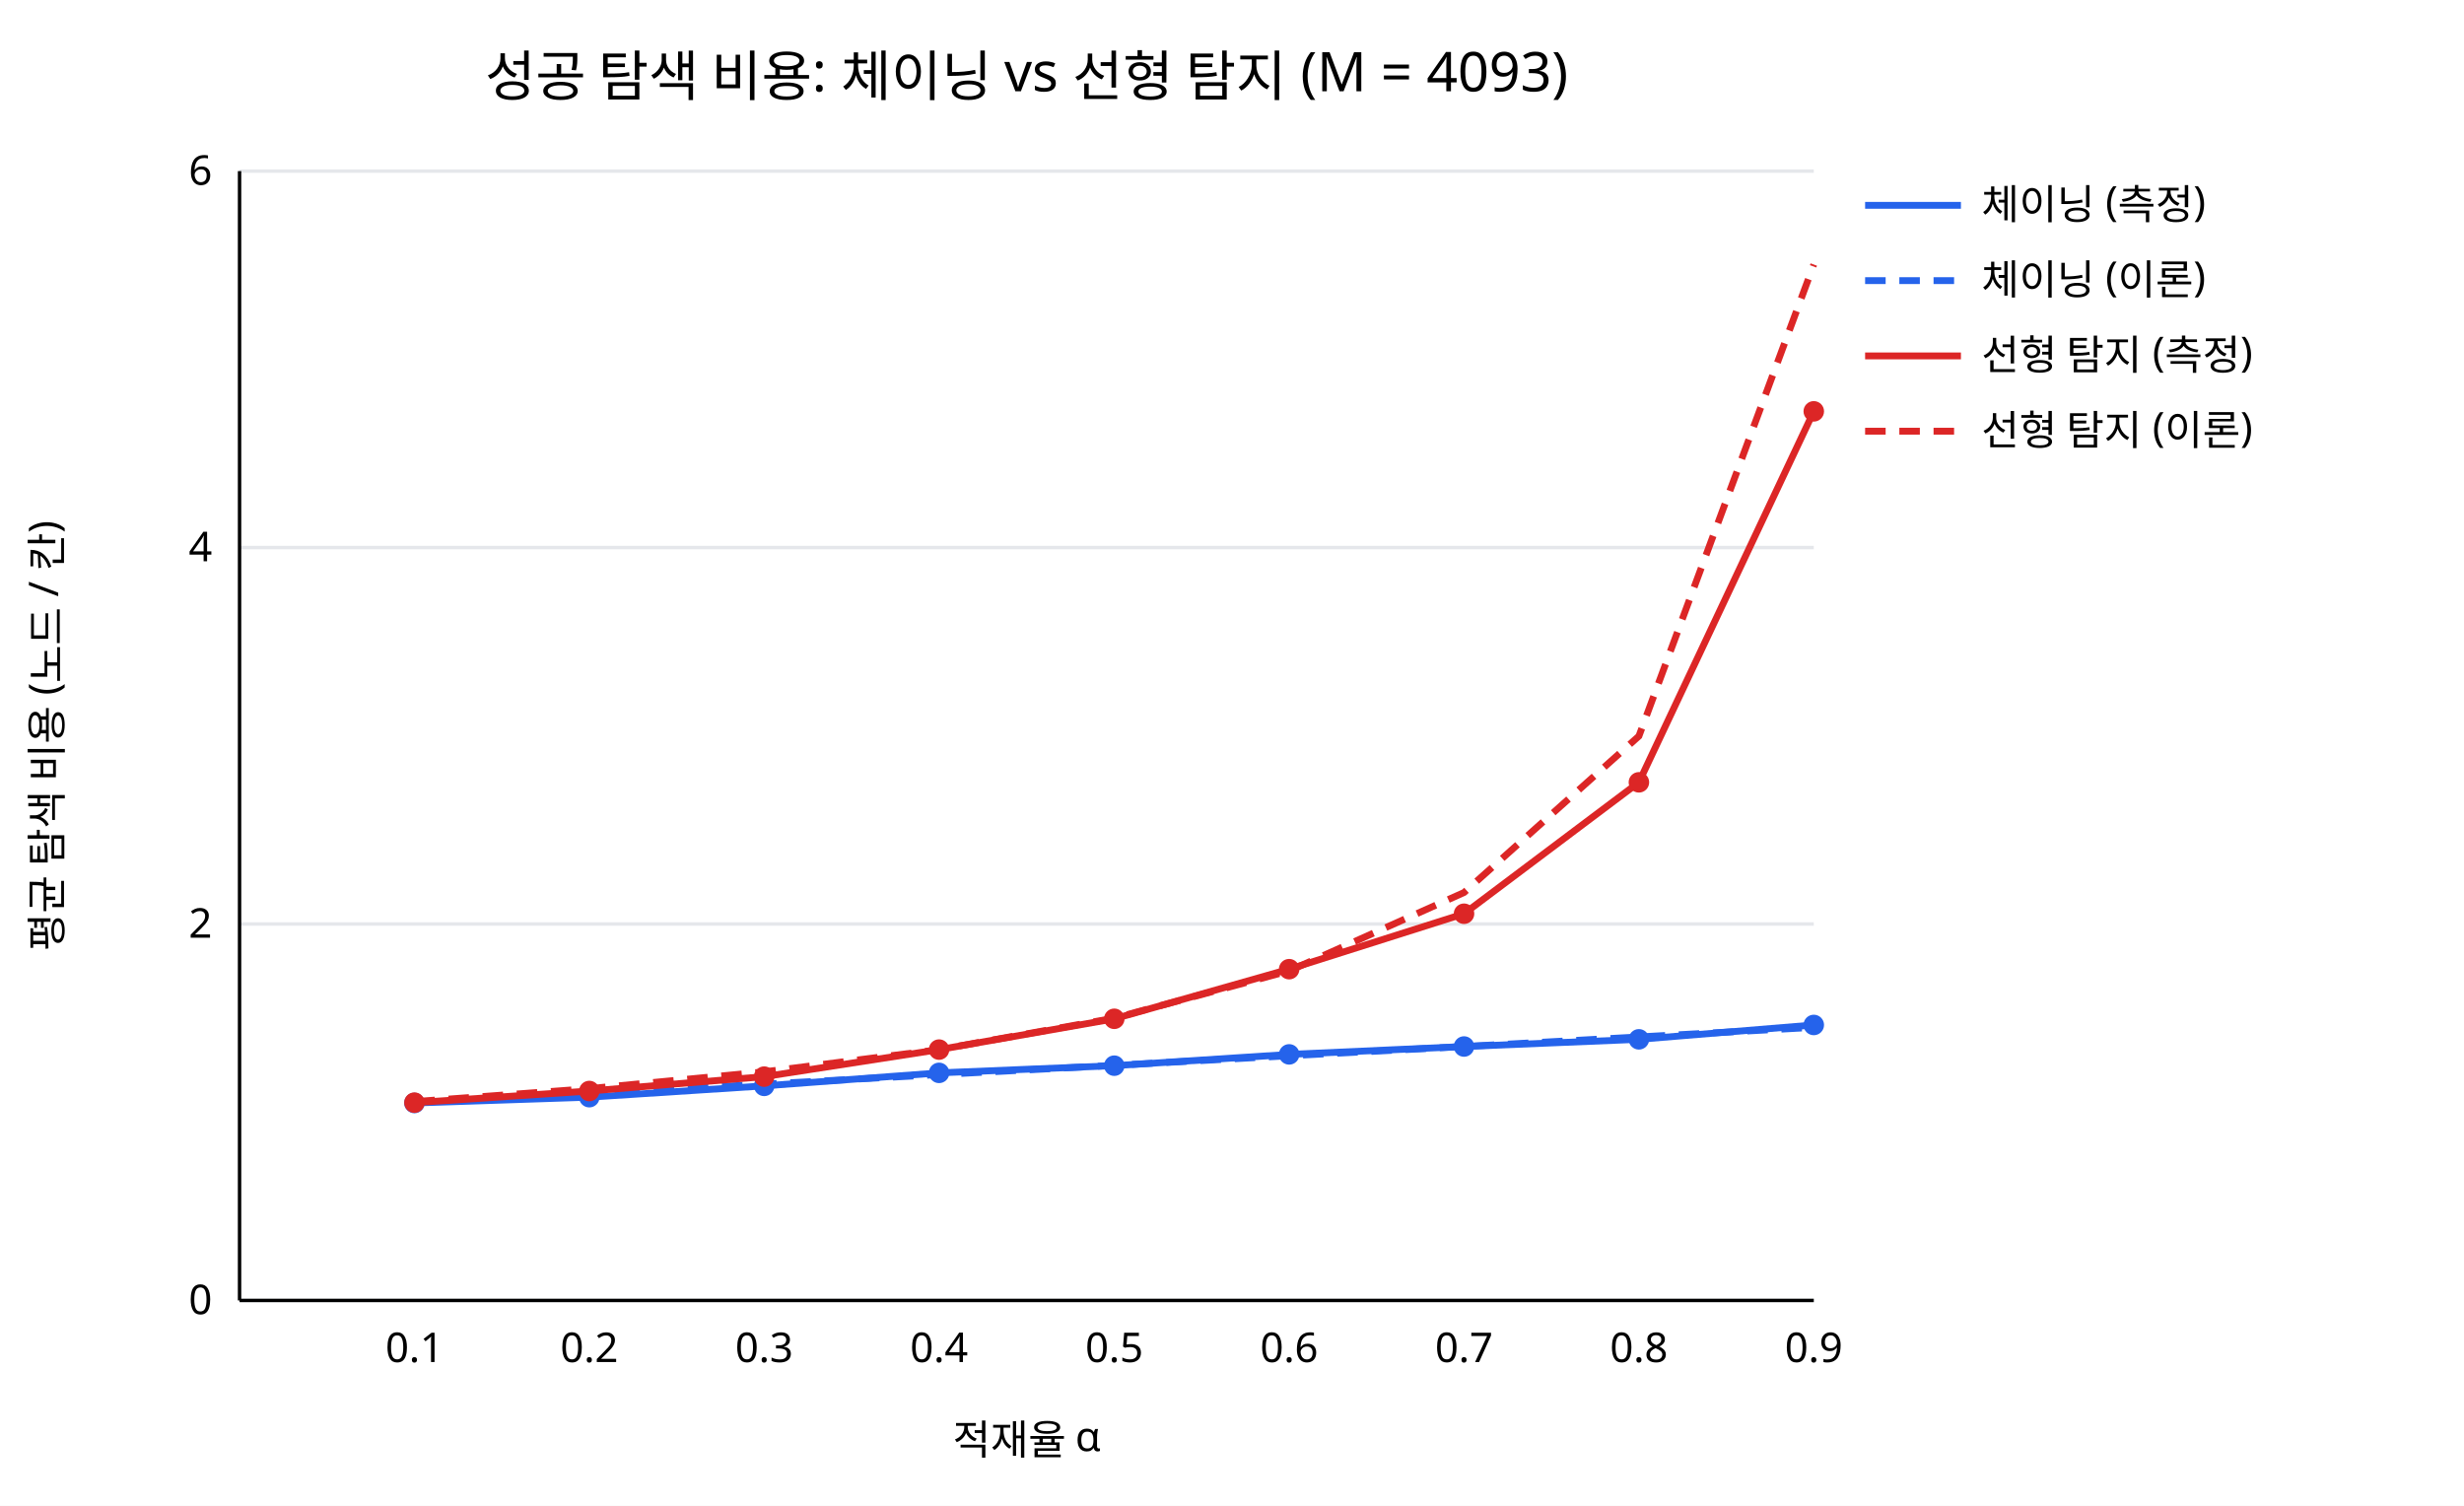
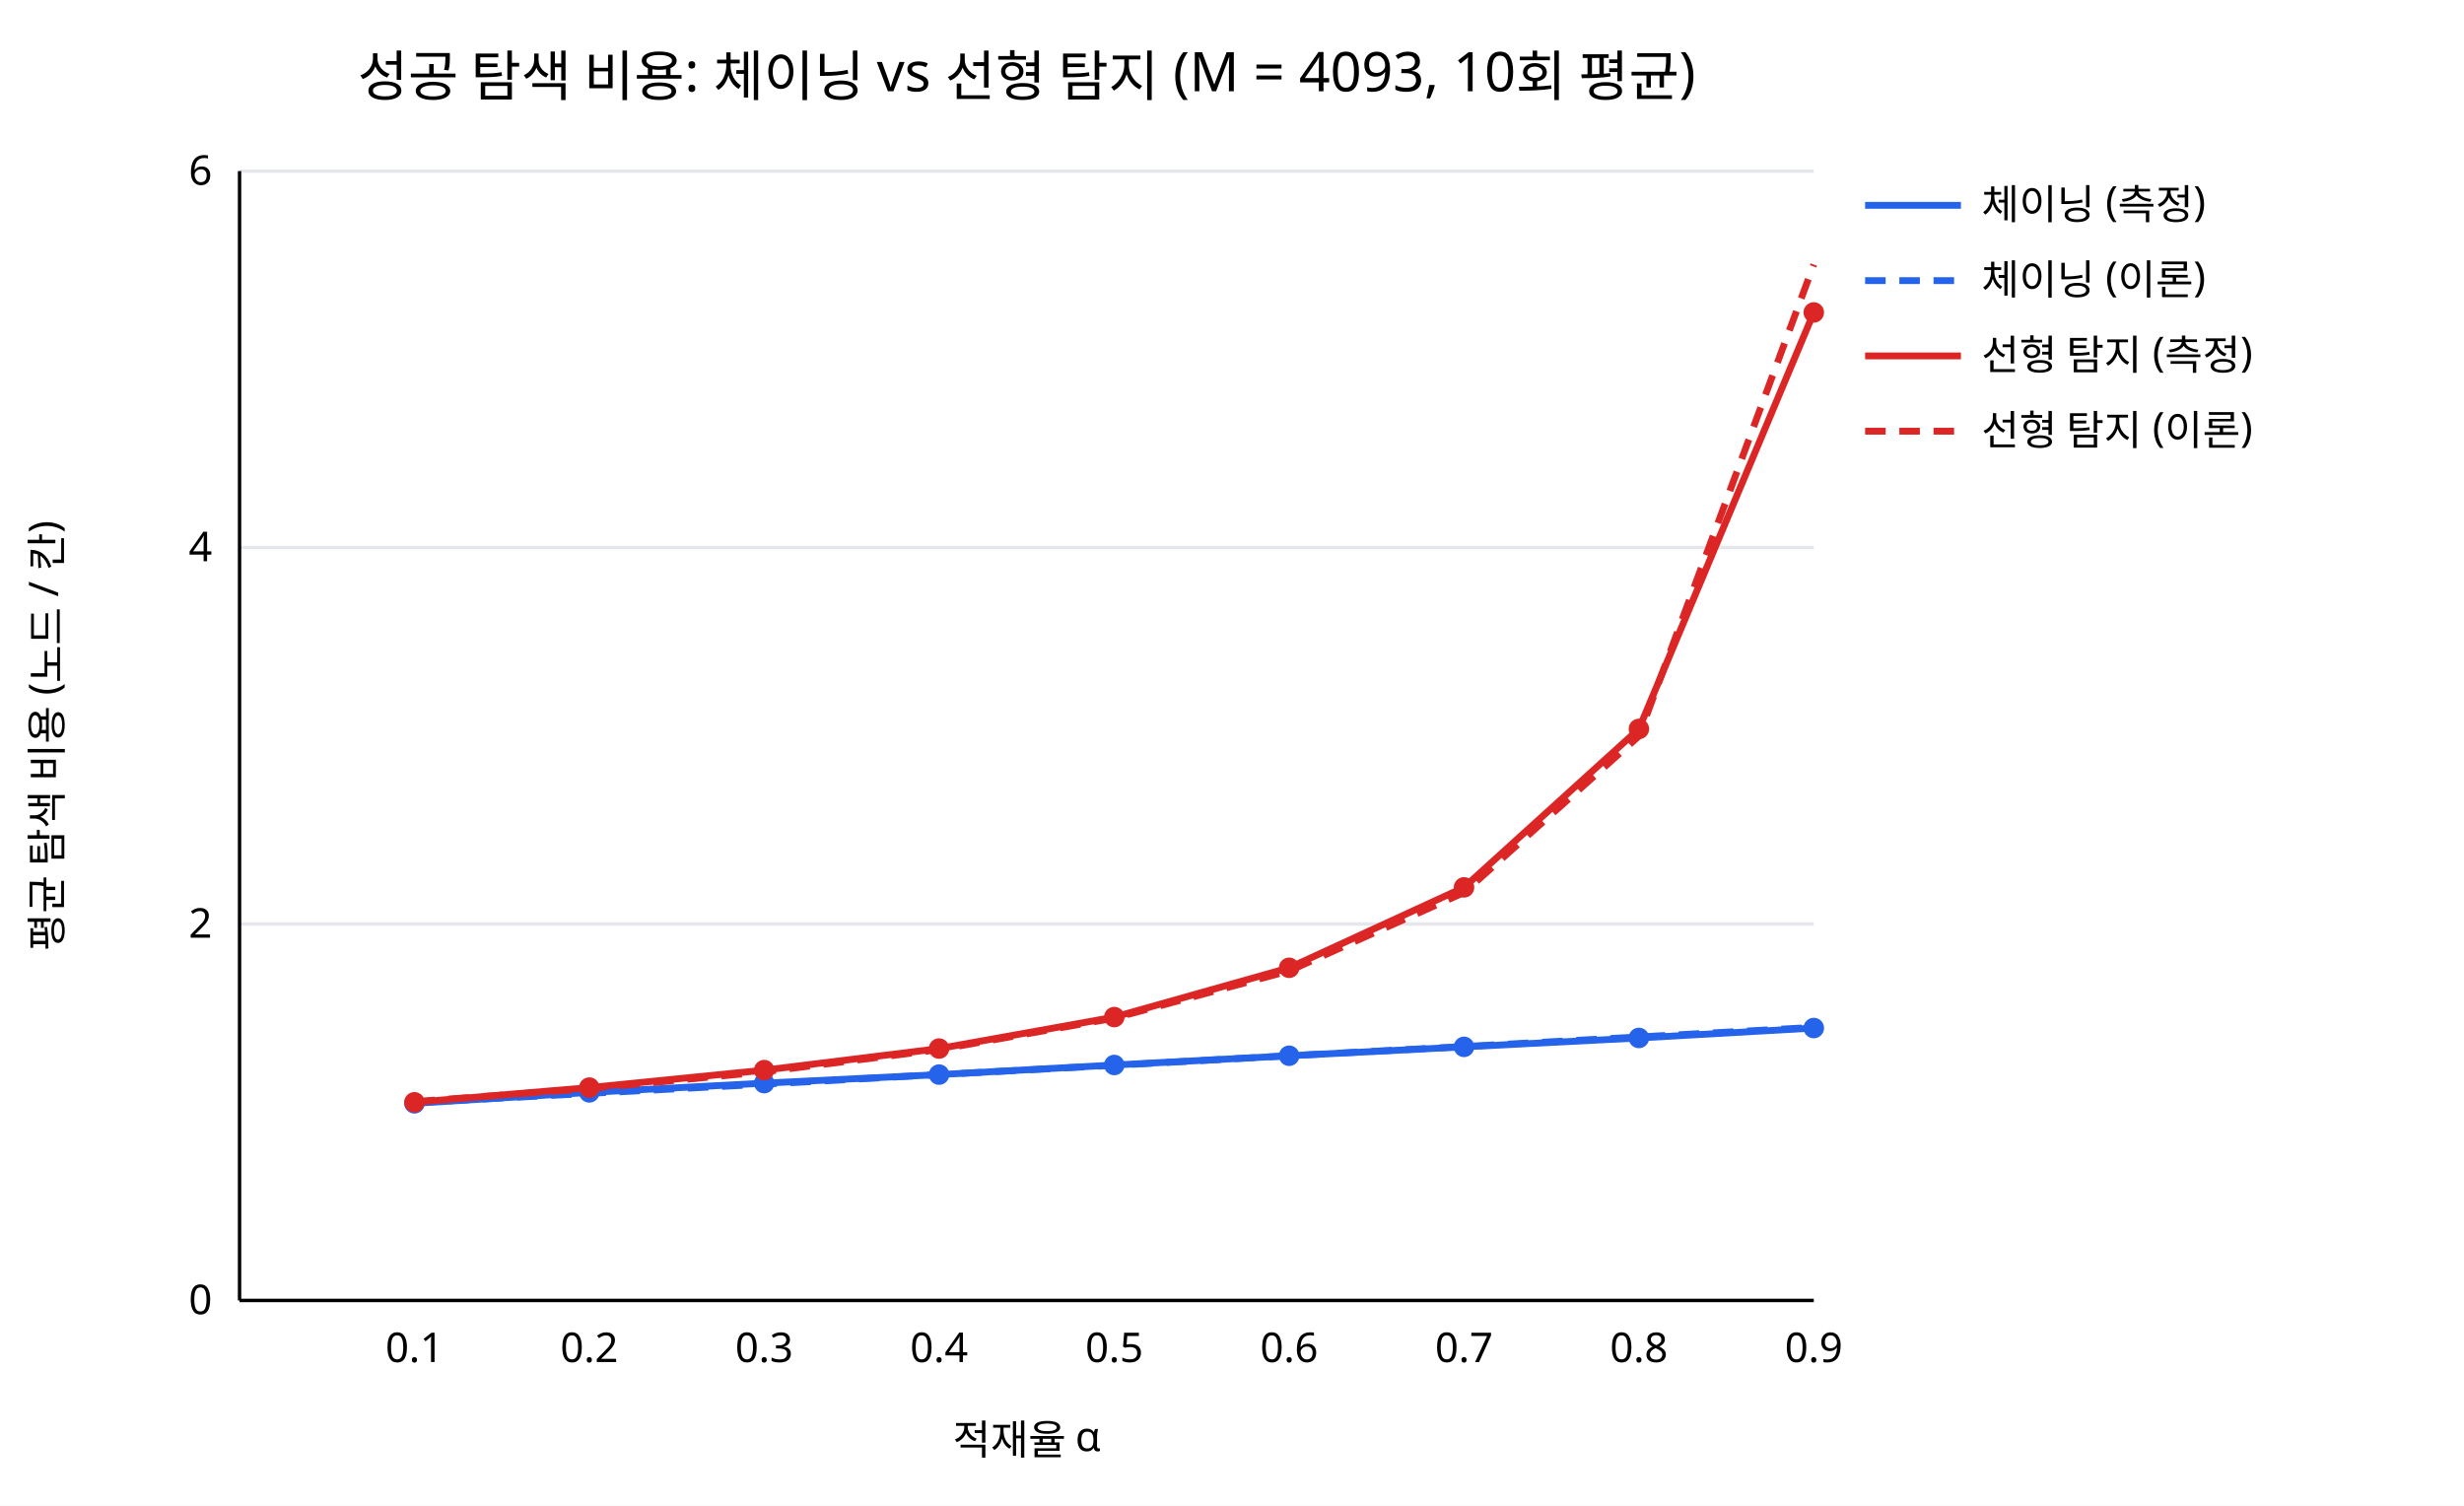
<svg xmlns="http://www.w3.org/2000/svg" width="720" height="440" viewBox="0 0 720 440" font-family="sans-serif" font-size="12">
  <rect width="720" height="440" fill="white" />
-   <text x="300.0" y="28" text-anchor="middle" font-size="16">성공 탐색 비용: 체이닝 vs 선형 탐지 (M = 4093)</text>
+   <text x="300.0" y="28" text-anchor="middle" font-size="16">성공 탐색 비용: 체이닝 vs 선형 탐지 (M = 4093, 10회 평균)</text>
  <line x1="70" y1="380.0" x2="530" y2="380.0" stroke="#e5e7eb" />
  <text x="62" y="384.0" text-anchor="end">0</text>
  <line x1="70" y1="270.0" x2="530" y2="270.0" stroke="#e5e7eb" />
  <text x="62" y="274.0" text-anchor="end">2</text>
  <line x1="70" y1="160.0" x2="530" y2="160.0" stroke="#e5e7eb" />
  <text x="62" y="164.0" text-anchor="end">4</text>
  <line x1="70" y1="50.0" x2="530" y2="50.0" stroke="#e5e7eb" />
  <text x="62" y="54.0" text-anchor="end">6</text>
  <text x="121.1" y="398" text-anchor="middle">0.1</text>
  <text x="172.2" y="398" text-anchor="middle">0.2</text>
  <text x="223.3" y="398" text-anchor="middle">0.3</text>
  <text x="274.4" y="398" text-anchor="middle">0.4</text>
  <text x="325.6" y="398" text-anchor="middle">0.5</text>
  <text x="376.7" y="398" text-anchor="middle">0.6</text>
  <text x="427.8" y="398" text-anchor="middle">0.7</text>
  <text x="478.9" y="398" text-anchor="middle">0.8</text>
  <text x="530.0" y="398" text-anchor="middle">0.9</text>
  <line x1="70" y1="380" x2="530" y2="380" stroke="black" />
  <line x1="70" y1="50" x2="70" y2="380" stroke="black" />
  <text x="300.0" y="425" text-anchor="middle">적재율 α</text>
  <text x="18" y="215.0" text-anchor="middle" transform="rotate(-90 18 215.0)">평균 탐색 비용 (노드 / 칸)</text>
-   <polyline points="121.1,322.3 172.2,320.6 223.3,317.3 274.4,313.5 325.6,311.4 376.7,308.1 427.8,305.8 478.9,303.7 530.0,299.5" fill="none" stroke="#2563eb" stroke-width="2" />
-   <circle cx="121.1" cy="322.3" r="3" fill="#2563eb" />
-   <circle cx="172.2" cy="320.6" r="3" fill="#2563eb" />
-   <circle cx="223.3" cy="317.3" r="3" fill="#2563eb" />
-   <circle cx="274.4" cy="313.5" r="3" fill="#2563eb" />
-   <circle cx="325.6" cy="311.4" r="3" fill="#2563eb" />
-   <circle cx="376.7" cy="308.1" r="3" fill="#2563eb" />
-   <circle cx="427.8" cy="305.8" r="3" fill="#2563eb" />
-   <circle cx="478.9" cy="303.7" r="3" fill="#2563eb" />
-   <circle cx="530.0" cy="299.5" r="3" fill="#2563eb" />
+   <polyline points="121.1,322.4 172.2,319.2 223.3,316.5 274.4,314.0 325.6,311.2 376.7,308.5 427.8,305.9 478.9,303.3 530.0,300.4" fill="none" stroke="#2563eb" stroke-width="2" />
+   <circle cx="121.1" cy="322.4" r="3" fill="#2563eb" />
+   <circle cx="172.2" cy="319.2" r="3" fill="#2563eb" />
+   <circle cx="223.3" cy="316.5" r="3" fill="#2563eb" />
+   <circle cx="274.4" cy="314.0" r="3" fill="#2563eb" />
+   <circle cx="325.6" cy="311.2" r="3" fill="#2563eb" />
+   <circle cx="376.7" cy="308.5" r="3" fill="#2563eb" />
+   <circle cx="427.8" cy="305.9" r="3" fill="#2563eb" />
+   <circle cx="478.9" cy="303.3" r="3" fill="#2563eb" />
+   <circle cx="530.0" cy="300.4" r="3" fill="#2563eb" />
  <line x1="545" y1="60" x2="573" y2="60" stroke="#2563eb" stroke-width="2" />
  <text x="579" y="64">체이닝 (측정)</text>
  <polyline points="121.1,322.2 172.2,319.5 223.3,316.8 274.4,314.0 325.6,311.3 376.7,308.5 427.8,305.8 478.9,303.0 530.0,300.2" fill="none" stroke="#2563eb" stroke-width="2" stroke-dasharray="6 4" />
  <line x1="545" y1="82" x2="573" y2="82" stroke="#2563eb" stroke-width="2" stroke-dasharray="6 4" />
  <text x="579" y="86">체이닝 (이론)</text>
-   <polyline points="121.1,322.2 172.2,318.8 223.3,314.6 274.4,306.7 325.6,297.7 376.7,283.2 427.8,267.0 478.9,228.6 530.0,120.2" fill="none" stroke="#dc2626" stroke-width="2" />
-   <circle cx="121.1" cy="322.2" r="3" fill="#dc2626" />
-   <circle cx="172.2" cy="318.8" r="3" fill="#dc2626" />
-   <circle cx="223.3" cy="314.6" r="3" fill="#dc2626" />
-   <circle cx="274.4" cy="306.7" r="3" fill="#dc2626" />
-   <circle cx="325.6" cy="297.7" r="3" fill="#dc2626" />
-   <circle cx="376.7" cy="283.2" r="3" fill="#dc2626" />
-   <circle cx="427.8" cy="267.0" r="3" fill="#dc2626" />
-   <circle cx="478.9" cy="228.6" r="3" fill="#dc2626" />
-   <circle cx="530.0" cy="120.2" r="3" fill="#dc2626" />
+   <polyline points="121.1,322.1 172.2,317.8 223.3,312.7 274.4,306.4 325.6,297.2 376.7,282.8 427.8,259.3 478.9,213.0 530.0,91.3" fill="none" stroke="#dc2626" stroke-width="2" />
+   <circle cx="121.1" cy="322.1" r="3" fill="#dc2626" />
+   <circle cx="172.2" cy="317.8" r="3" fill="#dc2626" />
+   <circle cx="223.3" cy="312.7" r="3" fill="#dc2626" />
+   <circle cx="274.4" cy="306.4" r="3" fill="#dc2626" />
+   <circle cx="325.6" cy="297.2" r="3" fill="#dc2626" />
+   <circle cx="376.7" cy="282.8" r="3" fill="#dc2626" />
+   <circle cx="427.8" cy="259.3" r="3" fill="#dc2626" />
+   <circle cx="478.9" cy="213.0" r="3" fill="#dc2626" />
+   <circle cx="530.0" cy="91.3" r="3" fill="#dc2626" />
  <line x1="545" y1="104" x2="573" y2="104" stroke="#dc2626" stroke-width="2" />
  <text x="579" y="108">선형 탐지 (측정)</text>
  <polyline points="121.1,321.9 172.2,318.1 223.3,313.2 274.4,306.7 325.6,297.5 376.7,283.7 427.8,260.8 478.9,215.1 530.0,77.3" fill="none" stroke="#dc2626" stroke-width="2" stroke-dasharray="6 4" />
  <line x1="545" y1="126" x2="573" y2="126" stroke="#dc2626" stroke-width="2" stroke-dasharray="6 4" />
  <text x="579" y="130">선형 탐지 (이론)</text>
</svg>
